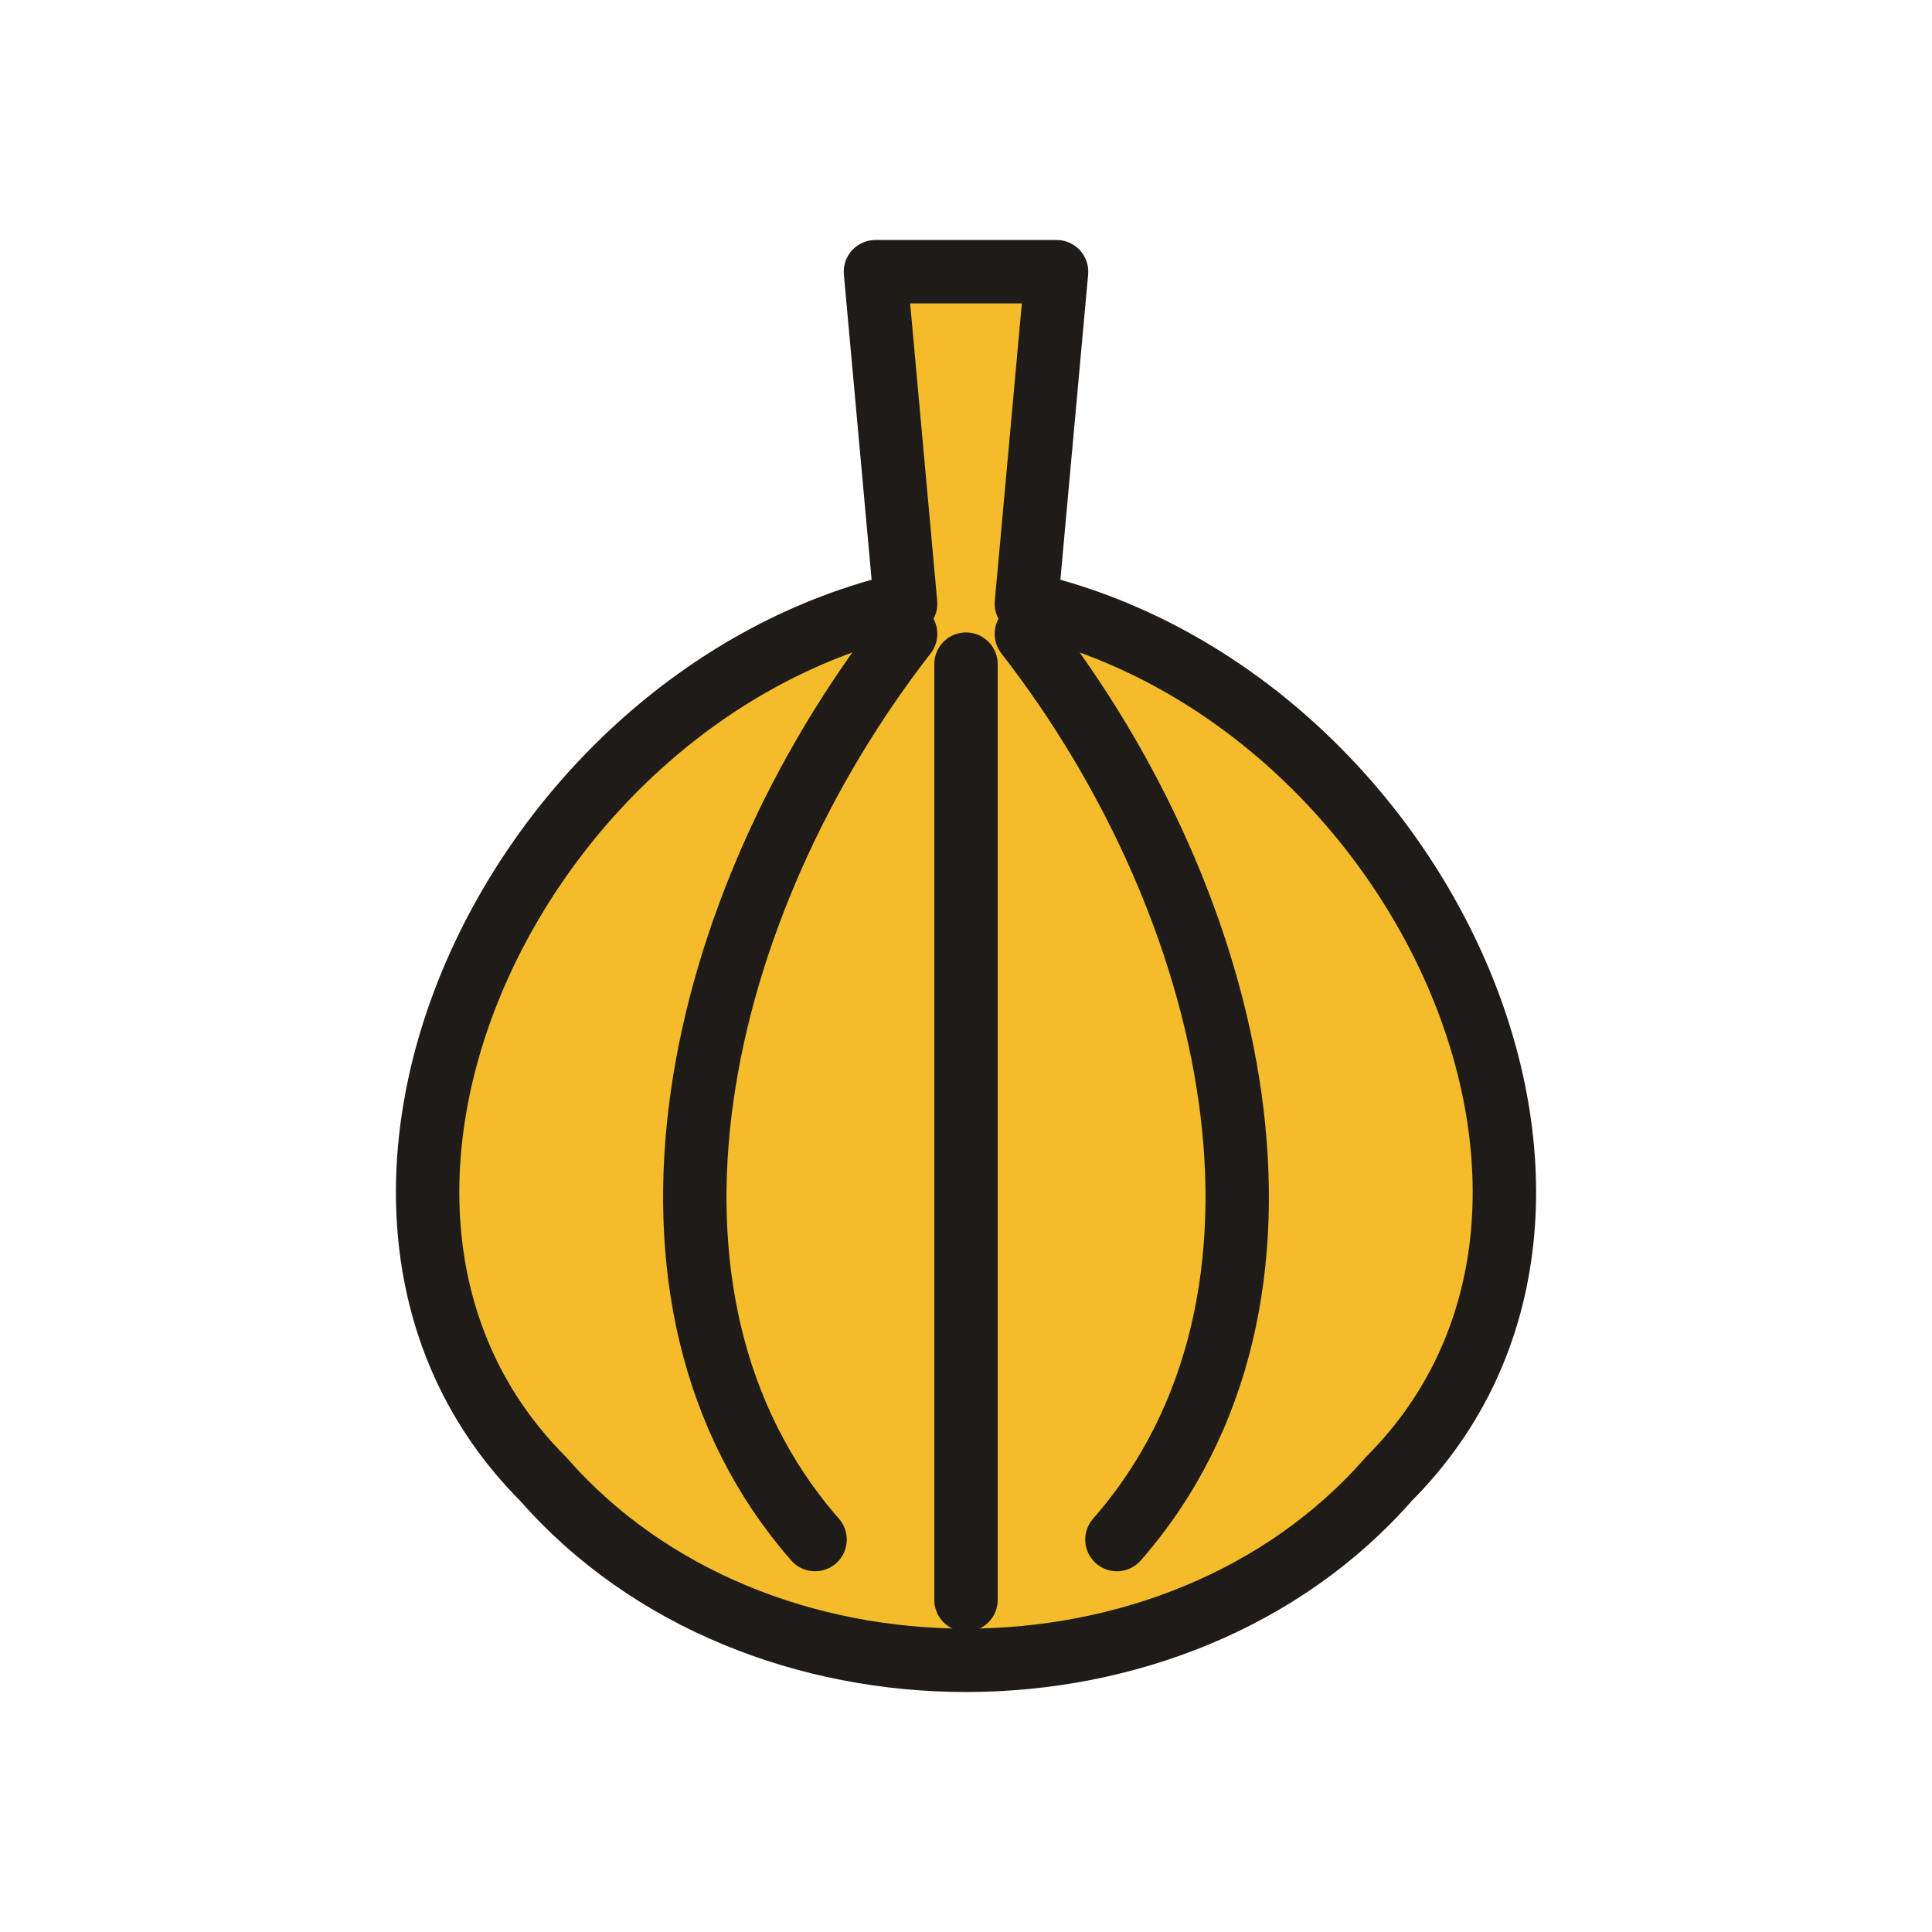
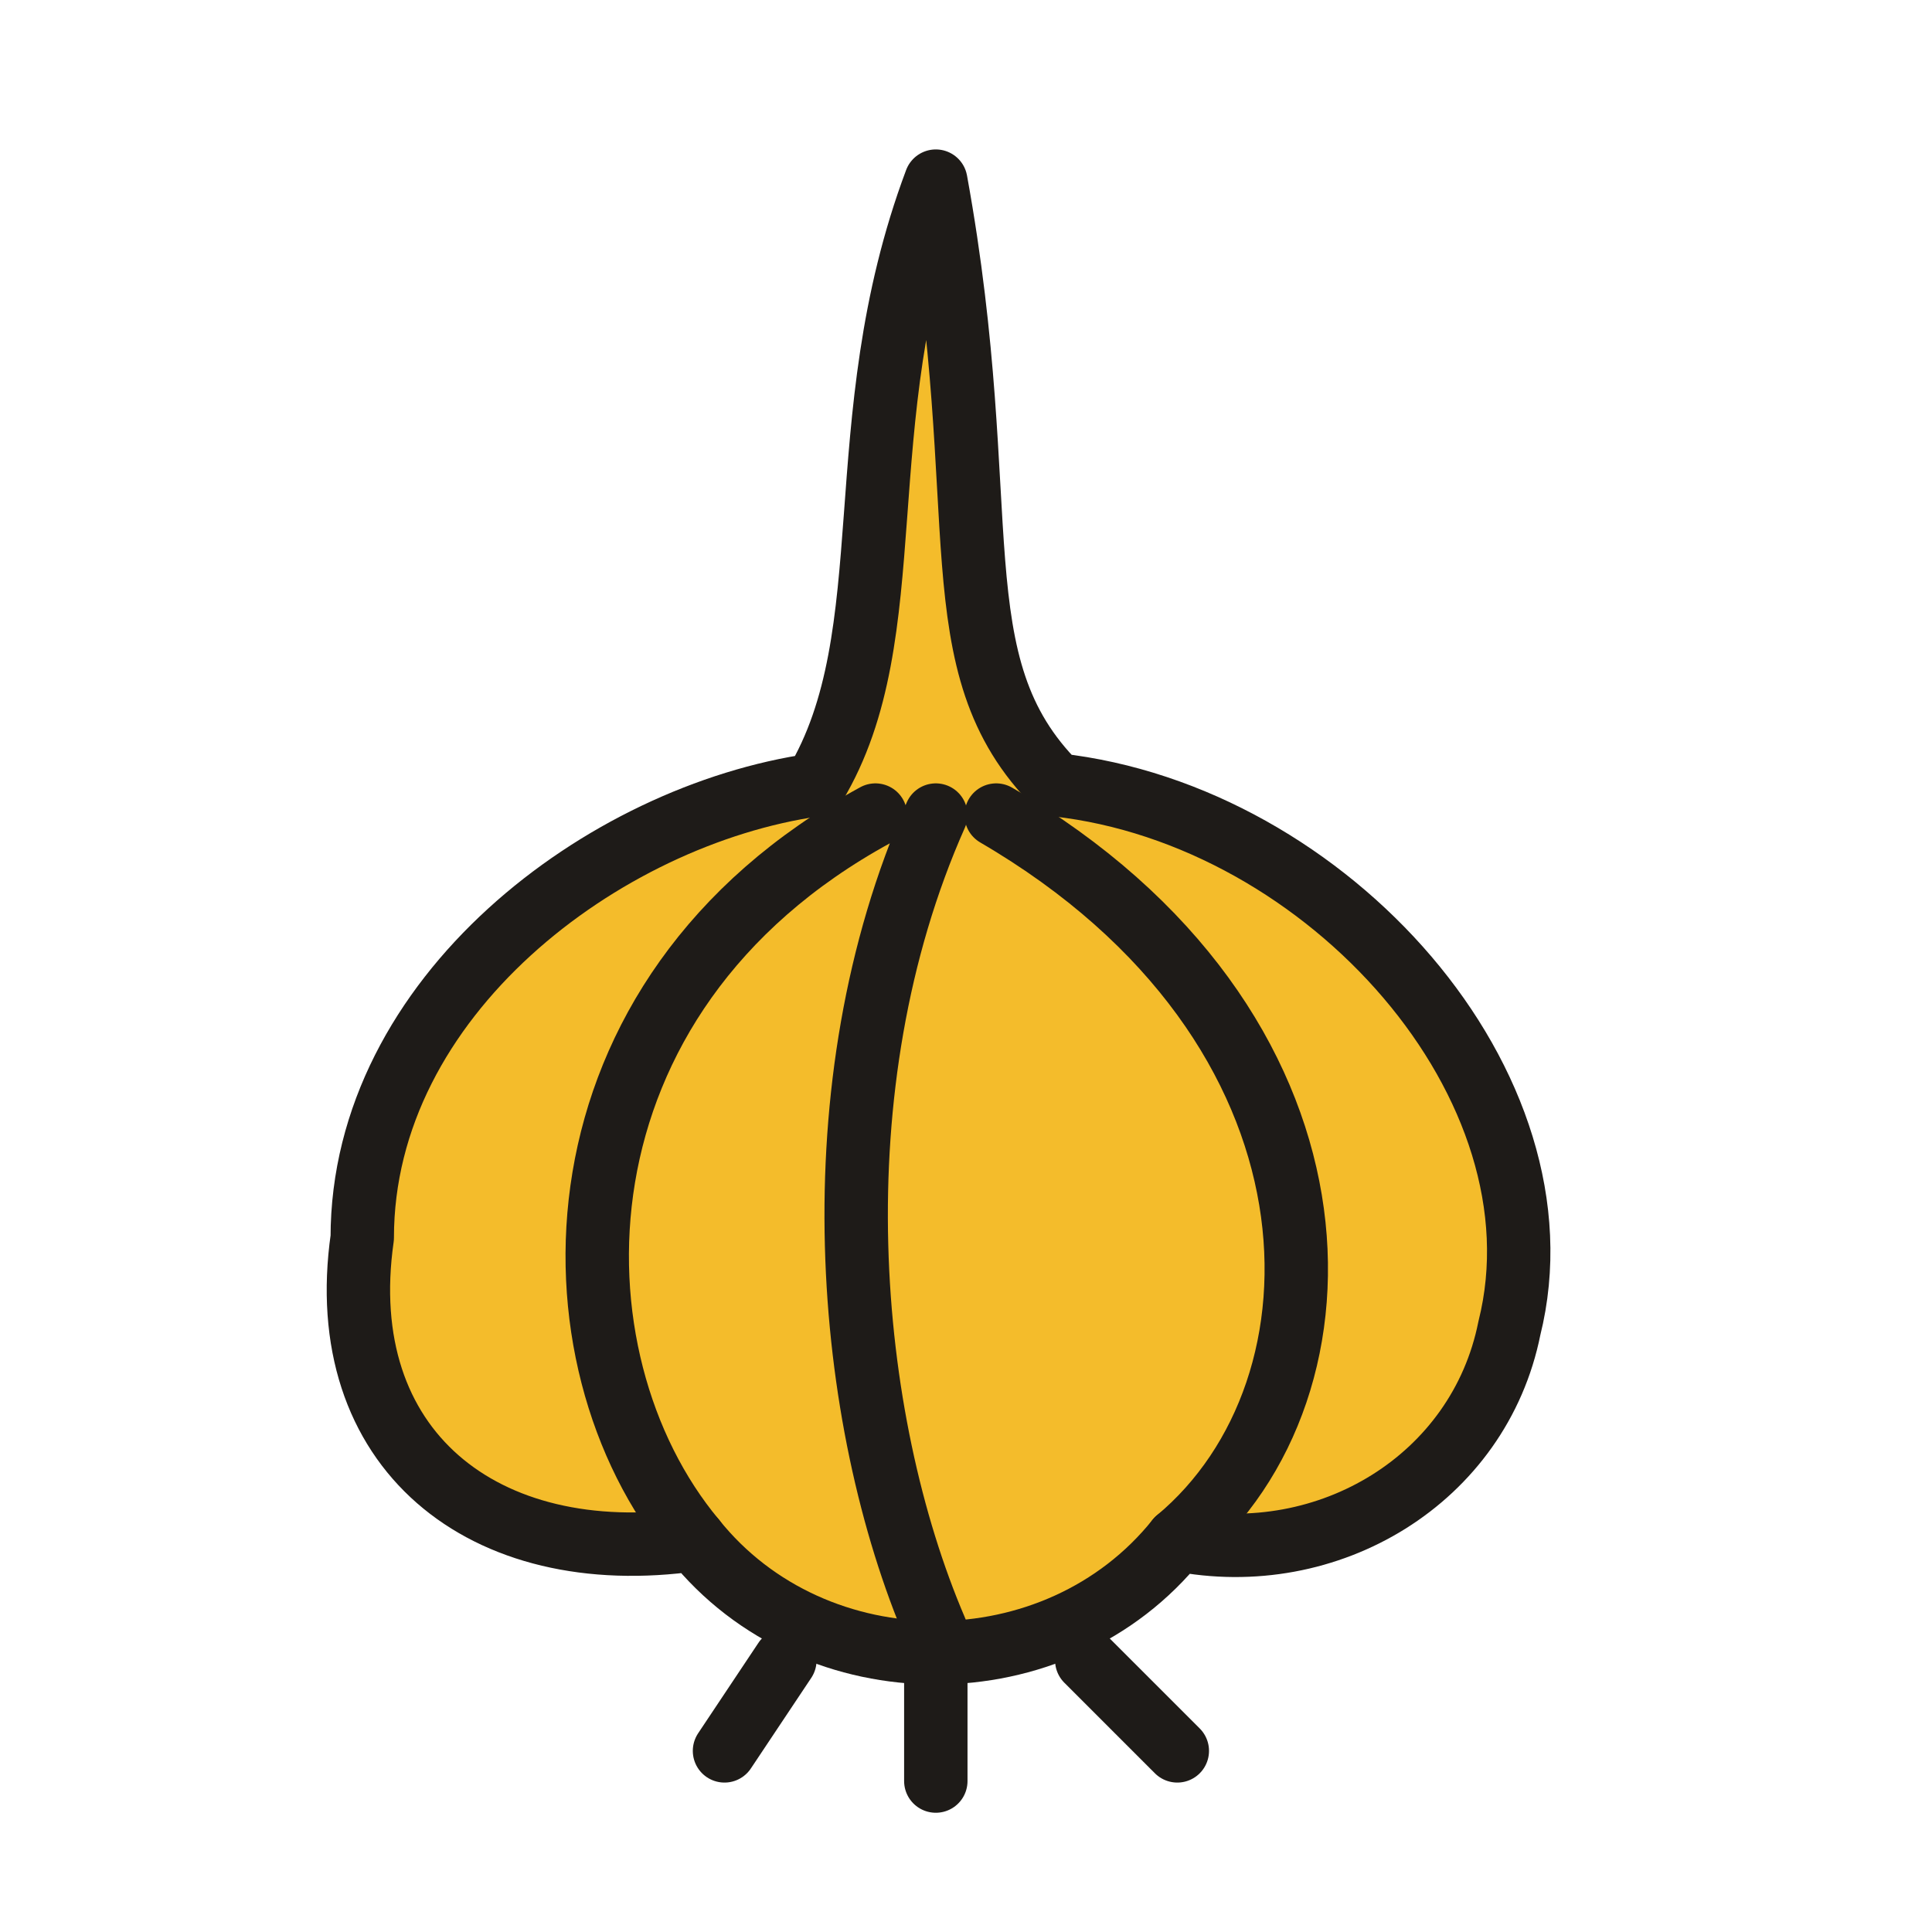
<svg xmlns="http://www.w3.org/2000/svg" viewBox="0 0 64 64">
  <g stroke="#1E1B18" stroke-width="2.1" stroke-linecap="round" stroke-linejoin="round">
-     <path d="M29 9h6l-1 11c13 3 21 20 12 29-7 8-21 8-28 0-9-9-1-26 12-29z" fill="#F4BC2B" />
-     <path d="M30 21c-7 9-10 22-3 30M34 21c7 9 10 22 3 30M32 22v31" fill="none" />
+     <path d="M31 6C33 17 31 22 35 26C44 27 52 36 50 44C49 49 44 52 39 51C35 56 27 56 23 51C16 52 11 48 12 41C12 33 20 27 27 26C30 21 28 14 31 6Z" fill="#F4BC2B" />
+     <path d="M29 27C18 33 18 45 23 51M33 27C45 34 45 46 39 51M31 27C27 36 28 47 31 54M26 55L24 58M31 55V59M36 55L39 58" fill="none" />
  </g>
</svg>
